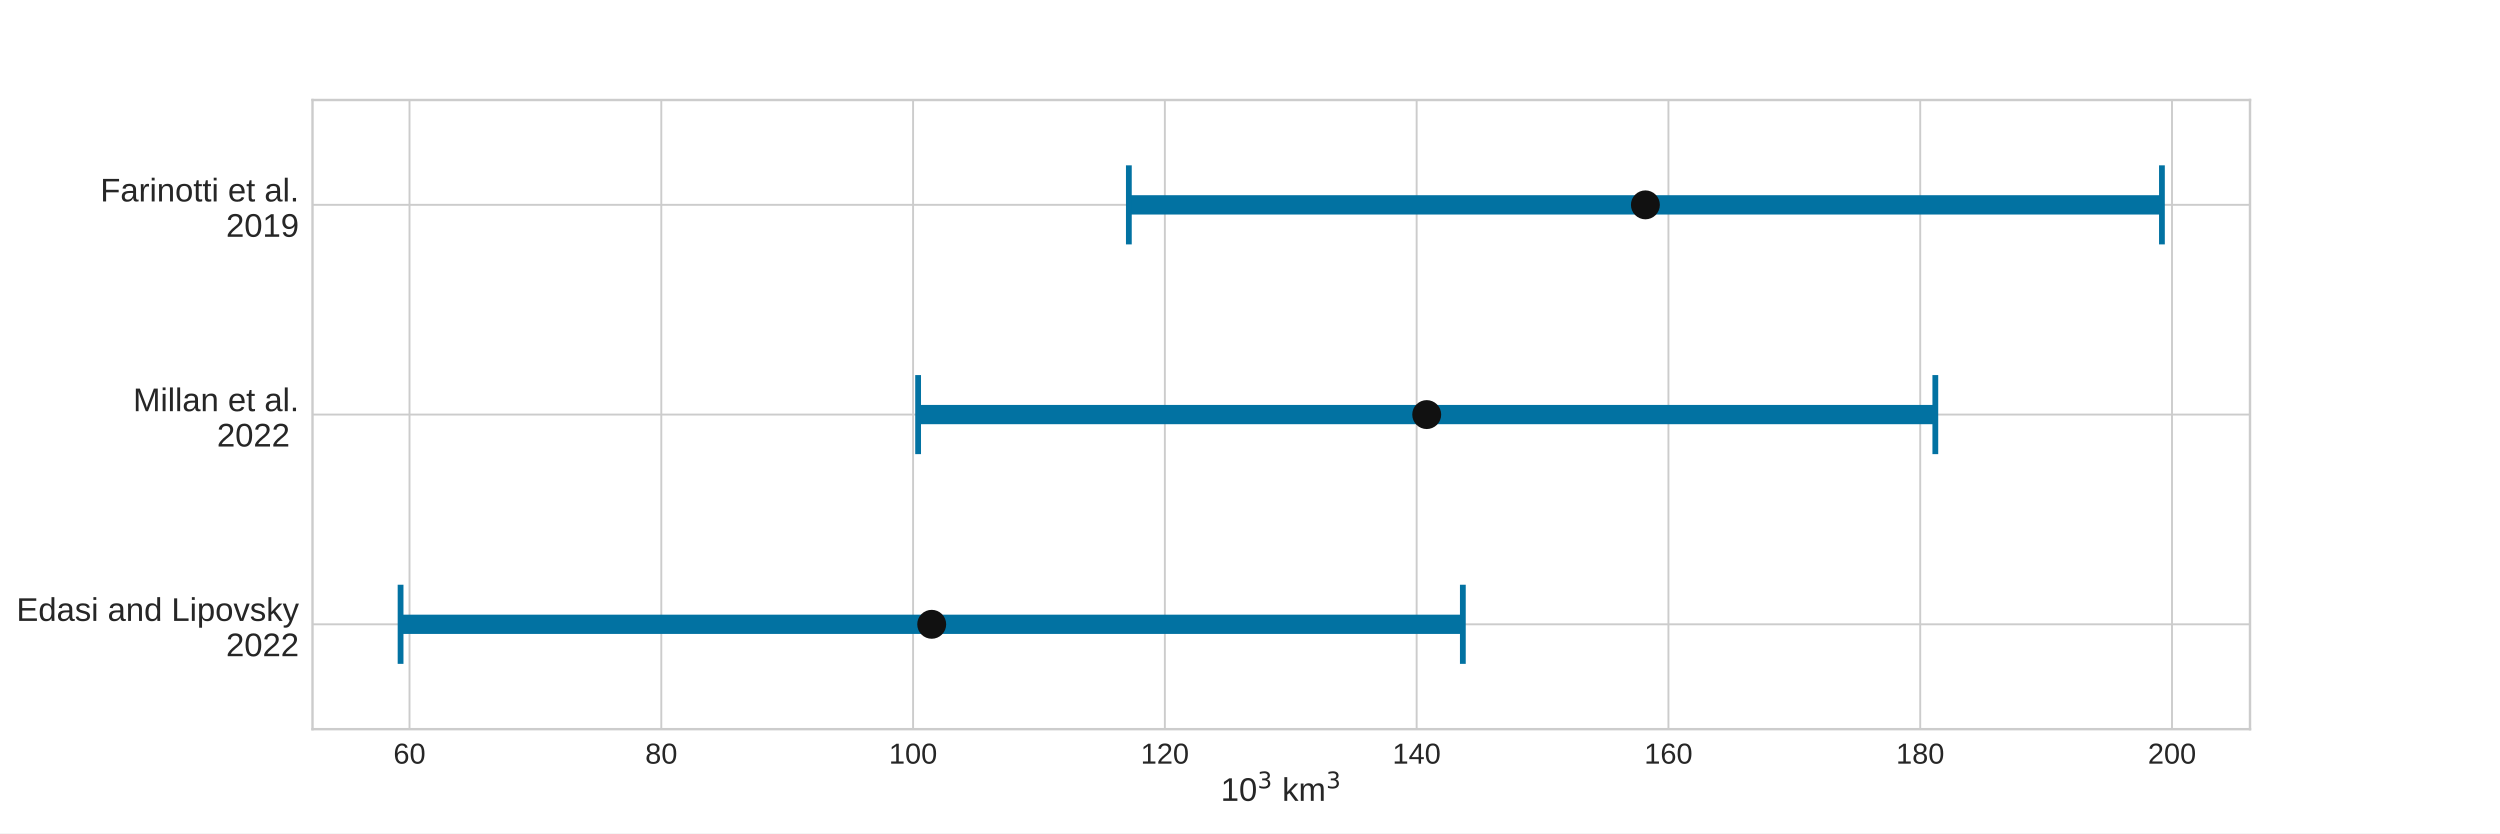
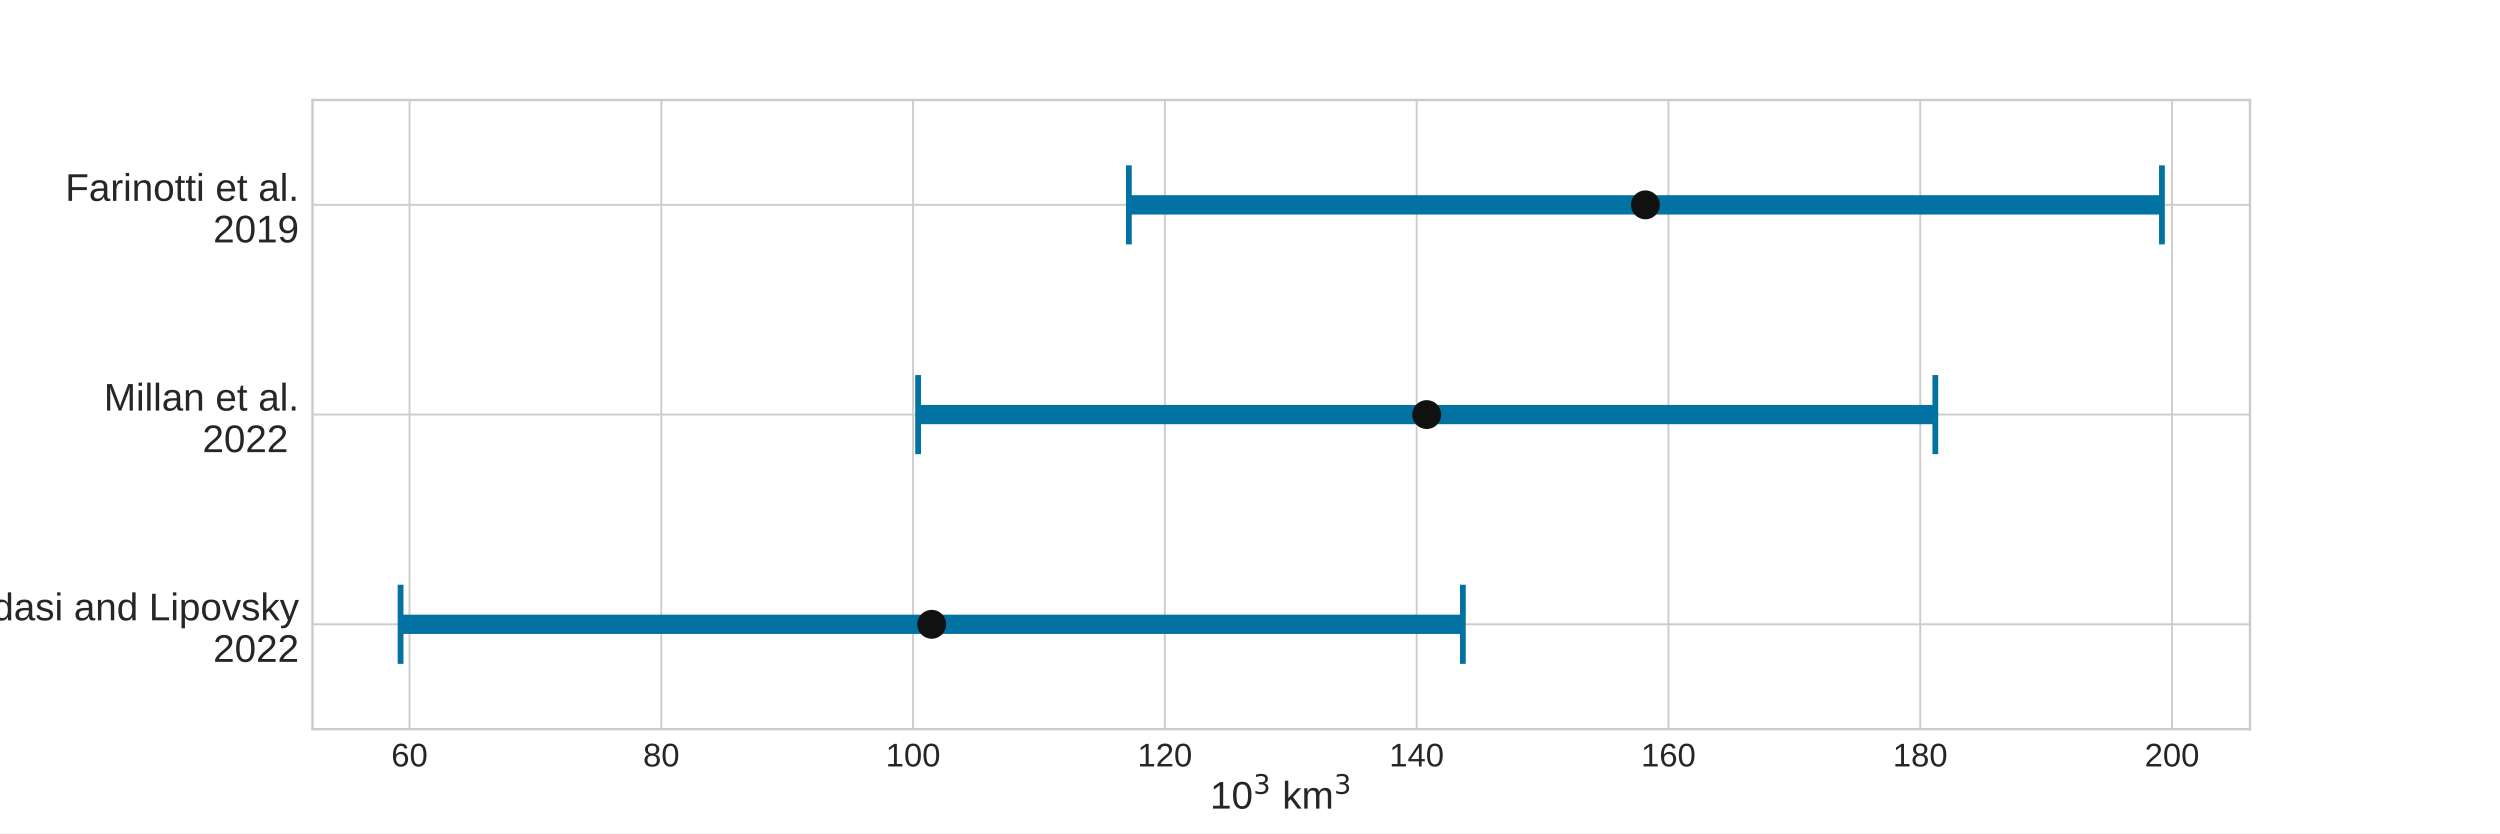
<svg xmlns="http://www.w3.org/2000/svg" xmlns:xlink="http://www.w3.org/1999/xlink" width="1296pt" height="432pt" viewBox="0 0 1296 432" version="1.1">
  <defs>
    <style type="text/css">*{stroke-linejoin: round; stroke-linecap: butt}</style>
  </defs>
  <g id="figure_1">
    <g id="patch_1">
      <path d="M 0 432  L 1296 432  L 1296 0  L 0 0  z " style="fill: #ffffff" />
    </g>
    <g id="axes_1">
      <g id="patch_2">
        <path d="M 162 378  L 1166.4 378  L 1166.4 51.84  L 162 51.84  z " style="fill: #ffffff" />
      </g>
      <g id="matplotlib.axis_1">
        <g id="xtick_1">
          <g id="line2d_1">
-             <path d="M 212.288 378  L 212.288 51.84  " clip-path="url(#p59c08db6de)" style="fill: none; stroke: #cccccc; stroke-linecap: round" />
+             <path d="M 212.288 378  L 212.288 51.84  " clip-path="url(#pfb6edce434)" style="fill: none; stroke: #cccccc; stroke-linecap: round" />
          </g>
          <g id="line2d_2" />
          <g id="text_1">
-             <g style="fill: #262626" transform="translate(203.9468 395.8703)scale(0.15 -0.15)">
+             <g style="fill: #262626" transform="translate(202.8346 397.3197)scale(0.17 -0.17)">
              <defs>
                <path id="LiberationSans-36" d="M 3278 1441  Q 3278 744 2900 340  Q 2522 -63 1856 -63  Q 1113 -63 719 490  Q 325 1044 325 2100  Q 325 3244 734 3856  Q 1144 4469 1900 4469  Q 2897 4469 3156 3572  L 2619 3475  Q 2453 4013 1894 4013  Q 1413 4013 1148 3564  Q 884 3116 884 2266  Q 1038 2550 1316 2698  Q 1594 2847 1953 2847  Q 2563 2847 2920 2465  Q 3278 2084 3278 1441  z M 2706 1416  Q 2706 1894 2472 2153  Q 2238 2413 1819 2413  Q 1425 2413 1183 2183  Q 941 1953 941 1550  Q 941 1041 1192 716  Q 1444 391 1838 391  Q 2244 391 2475 664  Q 2706 938 2706 1416  z " transform="scale(0.015625)" />
                <path id="LiberationSans-30" d="M 3309 2203  Q 3309 1100 2920 518  Q 2531 -63 1772 -63  Q 1013 -63 631 515  Q 250 1094 250 2203  Q 250 3338 620 3903  Q 991 4469 1791 4469  Q 2569 4469 2939 3897  Q 3309 3325 3309 2203  z M 2738 2203  Q 2738 3156 2517 3584  Q 2297 4013 1791 4013  Q 1272 4013 1045 3591  Q 819 3169 819 2203  Q 819 1266 1048 831  Q 1278 397 1778 397  Q 2275 397 2506 840  Q 2738 1284 2738 2203  z " transform="scale(0.015625)" />
              </defs>
              <use xlink:href="#LiberationSans-36" />
              <use xlink:href="#LiberationSans-30" x="55.615" />
            </g>
          </g>
        </g>
        <g id="xtick_2">
          <g id="line2d_3">
-             <path d="M 342.814 378  L 342.814 51.84  " clip-path="url(#p59c08db6de)" style="fill: none; stroke: #cccccc; stroke-linecap: round" />
+             <path d="M 342.814 378  L 342.814 51.84  " clip-path="url(#pfb6edce434)" style="fill: none; stroke: #cccccc; stroke-linecap: round" />
          </g>
          <g id="line2d_4" />
          <g id="text_2">
-             <g style="fill: #262626" transform="translate(334.4723 395.8703)scale(0.15 -0.15)">
+             <g style="fill: #262626" transform="translate(333.3601 397.3197)scale(0.17 -0.17)">
              <defs>
                <path id="LiberationSans-38" d="M 3281 1228  Q 3281 619 2893 278  Q 2506 -63 1781 -63  Q 1075 -63 676 271  Q 278 606 278 1222  Q 278 1653 525 1947  Q 772 2241 1156 2303  L 1156 2316  Q 797 2400 589 2681  Q 381 2963 381 3341  Q 381 3844 757 4156  Q 1134 4469 1769 4469  Q 2419 4469 2795 4162  Q 3172 3856 3172 3334  Q 3172 2956 2962 2675  Q 2753 2394 2391 2322  L 2391 2309  Q 2813 2241 3047 1952  Q 3281 1663 3281 1228  z M 2588 3303  Q 2588 4050 1769 4050  Q 1372 4050 1164 3862  Q 956 3675 956 3303  Q 956 2925 1170 2726  Q 1384 2528 1775 2528  Q 2172 2528 2380 2711  Q 2588 2894 2588 3303  z M 2697 1281  Q 2697 1691 2453 1898  Q 2209 2106 1769 2106  Q 1341 2106 1100 1882  Q 859 1659 859 1269  Q 859 359 1788 359  Q 2247 359 2472 579  Q 2697 800 2697 1281  z " transform="scale(0.015625)" />
              </defs>
              <use xlink:href="#LiberationSans-38" />
              <use xlink:href="#LiberationSans-30" x="55.615" />
            </g>
          </g>
        </g>
        <g id="xtick_3">
          <g id="line2d_5">
-             <path d="M 473.339 378  L 473.339 51.84  " clip-path="url(#p59c08db6de)" style="fill: none; stroke: #cccccc; stroke-linecap: round" />
+             <path d="M 473.339 378  L 473.339 51.84  " clip-path="url(#pfb6edce434)" style="fill: none; stroke: #cccccc; stroke-linecap: round" />
          </g>
          <g id="line2d_6" />
          <g id="text_3">
-             <g style="fill: #262626" transform="translate(460.827 395.8703)scale(0.15 -0.15)">
+             <g style="fill: #262626" transform="translate(459.1587 397.3197)scale(0.17 -0.17)">
              <defs>
                <path id="LiberationSans-31" d="M 488 0  L 488 478  L 1609 478  L 1609 3866  L 616 3156  L 616 3688  L 1656 4403  L 2175 4403  L 2175 478  L 3247 478  L 3247 0  L 488 0  z " transform="scale(0.015625)" />
              </defs>
              <use xlink:href="#LiberationSans-31" />
              <use xlink:href="#LiberationSans-30" x="55.615" />
              <use xlink:href="#LiberationSans-30" x="111.23" />
            </g>
          </g>
        </g>
        <g id="xtick_4">
          <g id="line2d_7">
-             <path d="M 603.865 378  L 603.865 51.84  " clip-path="url(#p59c08db6de)" style="fill: none; stroke: #cccccc; stroke-linecap: round" />
+             <path d="M 603.865 378  L 603.865 51.84  " clip-path="url(#pfb6edce434)" style="fill: none; stroke: #cccccc; stroke-linecap: round" />
          </g>
          <g id="line2d_8" />
          <g id="text_4">
-             <g style="fill: #262626" transform="translate(591.3525 395.8703)scale(0.15 -0.15)">
+             <g style="fill: #262626" transform="translate(589.6842 397.3197)scale(0.17 -0.17)">
              <defs>
                <path id="LiberationSans-32" d="M 322 0  L 322 397  Q 481 763 711 1042  Q 941 1322 1194 1548  Q 1447 1775 1695 1969  Q 1944 2163 2144 2356  Q 2344 2550 2467 2762  Q 2591 2975 2591 3244  Q 2591 3606 2378 3806  Q 2166 4006 1788 4006  Q 1428 4006 1195 3811  Q 963 3616 922 3263  L 347 3316  Q 409 3844 795 4156  Q 1181 4469 1788 4469  Q 2453 4469 2811 4155  Q 3169 3841 3169 3263  Q 3169 3006 3051 2753  Q 2934 2500 2703 2247  Q 2472 1994 1819 1463  Q 1459 1169 1246 933  Q 1034 697 941 478  L 3238 478  L 3238 0  L 322 0  z " transform="scale(0.015625)" />
              </defs>
              <use xlink:href="#LiberationSans-31" />
              <use xlink:href="#LiberationSans-32" x="55.615" />
              <use xlink:href="#LiberationSans-30" x="111.23" />
            </g>
          </g>
        </g>
        <g id="xtick_5">
          <g id="line2d_9">
-             <path d="M 734.39 378  L 734.39 51.84  " clip-path="url(#p59c08db6de)" style="fill: none; stroke: #cccccc; stroke-linecap: round" />
+             <path d="M 734.39 378  L 734.39 51.84  " clip-path="url(#pfb6edce434)" style="fill: none; stroke: #cccccc; stroke-linecap: round" />
          </g>
          <g id="line2d_10" />
          <g id="text_5">
-             <g style="fill: #262626" transform="translate(721.878 395.8703)scale(0.15 -0.15)">
+             <g style="fill: #262626" transform="translate(720.2097 397.3197)scale(0.17 -0.17)">
              <defs>
                <path id="LiberationSans-34" d="M 2753 997  L 2753 0  L 2222 0  L 2222 997  L 147 997  L 147 1434  L 2163 4403  L 2753 4403  L 2753 1441  L 3372 1441  L 3372 997  L 2753 997  z M 2222 3769  Q 2216 3750 2134 3603  Q 2053 3456 2013 3397  L 884 1734  L 716 1503  L 666 1441  L 2222 1441  L 2222 3769  z " transform="scale(0.015625)" />
              </defs>
              <use xlink:href="#LiberationSans-31" />
              <use xlink:href="#LiberationSans-34" x="55.615" />
              <use xlink:href="#LiberationSans-30" x="111.23" />
            </g>
          </g>
        </g>
        <g id="xtick_6">
          <g id="line2d_11">
-             <path d="M 864.916 378  L 864.916 51.84  " clip-path="url(#p59c08db6de)" style="fill: none; stroke: #cccccc; stroke-linecap: round" />
+             <path d="M 864.916 378  L 864.916 51.84  " clip-path="url(#pfb6edce434)" style="fill: none; stroke: #cccccc; stroke-linecap: round" />
          </g>
          <g id="line2d_12" />
          <g id="text_6">
-             <g style="fill: #262626" transform="translate(852.4034 395.8703)scale(0.15 -0.15)">
+             <g style="fill: #262626" transform="translate(850.7351 397.3197)scale(0.17 -0.17)">
              <use xlink:href="#LiberationSans-31" />
              <use xlink:href="#LiberationSans-36" x="55.615" />
              <use xlink:href="#LiberationSans-30" x="111.23" />
            </g>
          </g>
        </g>
        <g id="xtick_7">
          <g id="line2d_13">
-             <path d="M 995.441 378  L 995.441 51.84  " clip-path="url(#p59c08db6de)" style="fill: none; stroke: #cccccc; stroke-linecap: round" />
+             <path d="M 995.441 378  L 995.441 51.84  " clip-path="url(#pfb6edce434)" style="fill: none; stroke: #cccccc; stroke-linecap: round" />
          </g>
          <g id="line2d_14" />
          <g id="text_7">
-             <g style="fill: #262626" transform="translate(982.9289 395.8703)scale(0.15 -0.15)">
+             <g style="fill: #262626" transform="translate(981.2606 397.3197)scale(0.17 -0.17)">
              <use xlink:href="#LiberationSans-31" />
              <use xlink:href="#LiberationSans-38" x="55.615" />
              <use xlink:href="#LiberationSans-30" x="111.23" />
            </g>
          </g>
        </g>
        <g id="xtick_8">
          <g id="line2d_15">
-             <path d="M 1125.966 378  L 1125.966 51.84  " clip-path="url(#p59c08db6de)" style="fill: none; stroke: #cccccc; stroke-linecap: round" />
+             <path d="M 1125.966 378  L 1125.966 51.84  " clip-path="url(#pfb6edce434)" style="fill: none; stroke: #cccccc; stroke-linecap: round" />
          </g>
          <g id="line2d_16" />
          <g id="text_8">
-             <g style="fill: #262626" transform="translate(1113.454 395.8703)scale(0.15 -0.15)">
+             <g style="fill: #262626" transform="translate(1111.786 397.3197)scale(0.17 -0.17)">
              <use xlink:href="#LiberationSans-32" />
              <use xlink:href="#LiberationSans-30" x="55.615" />
              <use xlink:href="#LiberationSans-30" x="111.23" />
            </g>
          </g>
        </g>
        <g id="text_9">
-           <g style="fill: #262626" transform="translate(632.835 415.3025)scale(0.17 -0.17)">
+           <g style="fill: #262626" transform="translate(627.3 419.3409)scale(0.2 -0.2)">
            <defs>
              <path id="DejaVuSans-33" d="M 2597 2516  Q 3050 2419 3304 2112  Q 3559 1806 3559 1356  Q 3559 666 3084 287  Q 2609 -91 1734 -91  Q 1441 -91 1130 -33  Q 819 25 488 141  L 488 750  Q 750 597 1062 519  Q 1375 441 1716 441  Q 2309 441 2620 675  Q 2931 909 2931 1356  Q 2931 1769 2642 2001  Q 2353 2234 1838 2234  L 1294 2234  L 1294 2753  L 1863 2753  Q 2328 2753 2575 2939  Q 2822 3125 2822 3475  Q 2822 3834 2567 4026  Q 2313 4219 1838 4219  Q 1578 4219 1281 4162  Q 984 4106 628 3988  L 628 4550  Q 988 4650 1302 4700  Q 1616 4750 1894 4750  Q 2613 4750 3031 4423  Q 3450 4097 3450 3541  Q 3450 3153 3228 2886  Q 3006 2619 2597 2516  z " transform="scale(0.015625)" />
              <path id="LiberationSans-20" transform="scale(0.015625)" />
              <path id="LiberationSans-6b" d="M 2550 0  L 1406 1544  L 994 1203  L 994 0  L 431 0  L 431 4638  L 994 4638  L 994 1741  L 2478 3381  L 3138 3381  L 1766 1928  L 3209 0  L 2550 0  z " transform="scale(0.015625)" />
              <path id="LiberationSans-6d" d="M 2400 0  L 2400 2144  Q 2400 2634 2265 2821  Q 2131 3009 1781 3009  Q 1422 3009 1212 2734  Q 1003 2459 1003 1959  L 1003 0  L 444 0  L 444 2659  Q 444 3250 425 3381  L 956 3381  Q 959 3366 962 3297  Q 966 3228 970 3139  Q 975 3050 981 2803  L 991 2803  Q 1172 3163 1406 3303  Q 1641 3444 1978 3444  Q 2363 3444 2586 3291  Q 2809 3138 2897 2803  L 2906 2803  Q 3081 3144 3329 3294  Q 3578 3444 3931 3444  Q 4444 3444 4676 3166  Q 4909 2888 4909 2253  L 4909 0  L 4353 0  L 4353 2144  Q 4353 2634 4218 2821  Q 4084 3009 3734 3009  Q 3366 3009 3161 2736  Q 2956 2463 2956 1959  L 2956 0  L 2400 0  z " transform="scale(0.015625)" />
            </defs>
            <use xlink:href="#LiberationSans-31" transform="translate(0 0.765625)" />
            <use xlink:href="#LiberationSans-30" transform="translate(55.61523 0.765625)" />
            <use xlink:href="#DejaVuSans-33" transform="translate(112.1875 39.04688)scale(0.7)" />
            <use xlink:href="#LiberationSans-20" transform="translate(159.458 0.765625)" />
            <use xlink:href="#LiberationSans-6b" transform="translate(187.2412 0.765625)" />
            <use xlink:href="#LiberationSans-6d" transform="translate(237.2412 0.765625)" />
            <use xlink:href="#DejaVuSans-33" transform="translate(321.499 39.04688)scale(0.7)" />
          </g>
        </g>
      </g>
      <g id="matplotlib.axis_2">
        <g id="ytick_1">
          <g id="line2d_17">
-             <path d="M 162 323.64  L 1166.4 323.64  " clip-path="url(#p59c08db6de)" style="fill: none; stroke: #cccccc; stroke-linecap: round" />
+             <path d="M 162 323.64  L 1166.4 323.64  " clip-path="url(#pfb6edce434)" style="fill: none; stroke: #cccccc; stroke-linecap: round" />
          </g>
          <g id="line2d_18" />
          <g id="text_10">
-             <g style="fill: #262626" transform="translate(8.531719 321.8763)scale(0.17 -0.17)">
+             <g style="fill: #262626" transform="translate(-17.31563 321.565)scale(0.2 -0.2)">
              <defs>
                <path id="LiberationSans-45" d="M 525 0  L 525 4403  L 3866 4403  L 3866 3916  L 1122 3916  L 1122 2503  L 3678 2503  L 3678 2022  L 1122 2022  L 1122 488  L 3994 488  L 3994 0  L 525 0  z " transform="scale(0.015625)" />
                <path id="LiberationSans-64" d="M 2566 544  Q 2409 219 2151 78  Q 1894 -63 1513 -63  Q 872 -63 570 368  Q 269 800 269 1675  Q 269 3444 1513 3444  Q 1897 3444 2153 3303  Q 2409 3163 2566 2856  L 2572 2856  L 2566 3234  L 2566 4638  L 3128 4638  L 3128 697  Q 3128 169 3147 0  L 2609 0  Q 2600 50 2589 231  Q 2578 413 2578 544  L 2566 544  z M 859 1694  Q 859 984 1046 678  Q 1234 372 1656 372  Q 2134 372 2350 703  Q 2566 1034 2566 1731  Q 2566 2403 2350 2715  Q 2134 3028 1663 3028  Q 1238 3028 1048 2714  Q 859 2400 859 1694  z " transform="scale(0.015625)" />
                <path id="LiberationSans-61" d="M 1294 -63  Q 784 -63 528 206  Q 272 475 272 944  Q 272 1469 617 1750  Q 963 2031 1731 2050  L 2491 2063  L 2491 2247  Q 2491 2659 2316 2837  Q 2141 3016 1766 3016  Q 1388 3016 1216 2887  Q 1044 2759 1009 2478  L 422 2531  Q 566 3444 1778 3444  Q 2416 3444 2737 3151  Q 3059 2859 3059 2306  L 3059 850  Q 3059 600 3125 473  Q 3191 347 3375 347  Q 3456 347 3559 369  L 3559 19  Q 3347 -31 3125 -31  Q 2813 -31 2670 133  Q 2528 297 2509 647  L 2491 647  Q 2275 259 1989 98  Q 1703 -63 1294 -63  z M 1422 359  Q 1731 359 1972 500  Q 2213 641 2352 886  Q 2491 1131 2491 1391  L 2491 1669  L 1875 1656  Q 1478 1650 1273 1575  Q 1069 1500 959 1344  Q 850 1188 850 934  Q 850 659 998 509  Q 1147 359 1422 359  z " transform="scale(0.015625)" />
                <path id="LiberationSans-73" d="M 2969 934  Q 2969 456 2608 196  Q 2247 -63 1597 -63  Q 966 -63 623 145  Q 281 353 178 794  L 675 891  Q 747 619 972 492  Q 1197 366 1597 366  Q 2025 366 2223 497  Q 2422 628 2422 891  Q 2422 1091 2284 1216  Q 2147 1341 1841 1422  L 1438 1528  Q 953 1653 748 1773  Q 544 1894 428 2066  Q 313 2238 313 2488  Q 313 2950 642 3192  Q 972 3434 1603 3434  Q 2163 3434 2492 3237  Q 2822 3041 2909 2606  L 2403 2544  Q 2356 2769 2151 2889  Q 1947 3009 1603 3009  Q 1222 3009 1040 2893  Q 859 2778 859 2544  Q 859 2400 934 2306  Q 1009 2213 1156 2147  Q 1303 2081 1775 1966  Q 2222 1853 2419 1758  Q 2616 1663 2730 1547  Q 2844 1431 2906 1279  Q 2969 1128 2969 934  z " transform="scale(0.015625)" />
                <path id="LiberationSans-69" d="M 428 4100  L 428 4638  L 991 4638  L 991 4100  L 428 4100  z M 428 0  L 428 3381  L 991 3381  L 991 0  L 428 0  z " transform="scale(0.015625)" />
                <path id="LiberationSans-6e" d="M 2578 0  L 2578 2144  Q 2578 2478 2512 2662  Q 2447 2847 2303 2928  Q 2159 3009 1881 3009  Q 1475 3009 1240 2731  Q 1006 2453 1006 1959  L 1006 0  L 444 0  L 444 2659  Q 444 3250 425 3381  L 956 3381  Q 959 3366 962 3297  Q 966 3228 970 3139  Q 975 3050 981 2803  L 991 2803  Q 1184 3153 1439 3298  Q 1694 3444 2072 3444  Q 2628 3444 2886 3167  Q 3144 2891 3144 2253  L 3144 0  L 2578 0  z " transform="scale(0.015625)" />
                <path id="LiberationSans-4c" d="M 525 0  L 525 4403  L 1122 4403  L 1122 488  L 3347 488  L 3347 0  L 525 0  z " transform="scale(0.015625)" />
                <path id="LiberationSans-70" d="M 3291 1706  Q 3291 -63 2047 -63  Q 1266 -63 997 525  L 981 525  Q 994 500 994 -6  L 994 -1328  L 431 -1328  L 431 2691  Q 431 3213 413 3381  L 956 3381  Q 959 3369 965 3292  Q 972 3216 980 3056  Q 988 2897 988 2838  L 1000 2838  Q 1150 3150 1397 3295  Q 1644 3441 2047 3441  Q 2672 3441 2981 3022  Q 3291 2603 3291 1706  z M 2700 1694  Q 2700 2400 2509 2703  Q 2319 3006 1903 3006  Q 1569 3006 1380 2865  Q 1191 2725 1092 2426  Q 994 2128 994 1650  Q 994 984 1206 668  Q 1419 353 1897 353  Q 2316 353 2508 661  Q 2700 969 2700 1694  z " transform="scale(0.015625)" />
                <path id="LiberationSans-6f" d="M 3291 1694  Q 3291 806 2900 371  Q 2509 -63 1766 -63  Q 1025 -63 647 389  Q 269 841 269 1694  Q 269 3444 1784 3444  Q 2559 3444 2925 3017  Q 3291 2591 3291 1694  z M 2700 1694  Q 2700 2394 2492 2711  Q 2284 3028 1794 3028  Q 1300 3028 1079 2704  Q 859 2381 859 1694  Q 859 1025 1076 689  Q 1294 353 1759 353  Q 2266 353 2483 678  Q 2700 1003 2700 1694  z " transform="scale(0.015625)" />
                <path id="LiberationSans-76" d="M 1916 0  L 1250 0  L 22 3381  L 622 3381  L 1366 1181  Q 1406 1056 1581 441  L 1691 806  L 1813 1175  L 2581 3381  L 3178 3381  L 1916 0  z " transform="scale(0.015625)" />
                <path id="LiberationSans-79" d="M 597 -1328  Q 366 -1328 209 -1294  L 209 -872  Q 328 -891 472 -891  Q 997 -891 1303 -119  L 1356 16  L 16 3381  L 616 3381  L 1328 1513  Q 1344 1469 1366 1408  Q 1388 1347 1506 1000  Q 1625 653 1634 613  L 1853 1228  L 2594 3381  L 3188 3381  L 1888 0  Q 1678 -541 1497 -805  Q 1316 -1069 1095 -1198  Q 875 -1328 597 -1328  z " transform="scale(0.015625)" />
              </defs>
              <use xlink:href="#LiberationSans-45" />
              <use xlink:href="#LiberationSans-64" x="66.699" />
              <use xlink:href="#LiberationSans-61" x="122.314" />
              <use xlink:href="#LiberationSans-73" x="177.93" />
              <use xlink:href="#LiberationSans-69" x="227.93" />
              <use xlink:href="#LiberationSans-20" x="250.146" />
              <use xlink:href="#LiberationSans-61" x="277.93" />
              <use xlink:href="#LiberationSans-6e" x="333.545" />
              <use xlink:href="#LiberationSans-64" x="389.16" />
              <use xlink:href="#LiberationSans-20" x="444.775" />
              <use xlink:href="#LiberationSans-4c" x="472.559" />
              <use xlink:href="#LiberationSans-69" x="528.174" />
              <use xlink:href="#LiberationSans-70" x="550.391" />
              <use xlink:href="#LiberationSans-6f" x="606.006" />
              <use xlink:href="#LiberationSans-76" x="661.621" />
              <use xlink:href="#LiberationSans-73" x="711.621" />
              <use xlink:href="#LiberationSans-6b" x="761.621" />
              <use xlink:href="#LiberationSans-79" x="811.621" />
            </g>
-             <g style="fill: #262626" transform="translate(117.1856 340.1874)scale(0.17 -0.17)">
+             <g style="fill: #262626" transform="translate(110.5125 343.1075)scale(0.2 -0.2)">
              <use xlink:href="#LiberationSans-32" />
              <use xlink:href="#LiberationSans-30" x="55.615" />
              <use xlink:href="#LiberationSans-32" x="111.23" />
              <use xlink:href="#LiberationSans-32" x="166.846" />
            </g>
          </g>
        </g>
        <g id="ytick_2">
          <g id="line2d_19">
-             <path d="M 162 214.92  L 1166.4 214.92  " clip-path="url(#p59c08db6de)" style="fill: none; stroke: #cccccc; stroke-linecap: round" />
+             <path d="M 162 214.92  L 1166.4 214.92  " clip-path="url(#pfb6edce434)" style="fill: none; stroke: #cccccc; stroke-linecap: round" />
          </g>
          <g id="line2d_20" />
          <g id="text_11">
-             <g style="fill: #262626" transform="translate(69.02516 213.1562)scale(0.17 -0.17)">
+             <g style="fill: #262626" transform="translate(53.85312 212.845)scale(0.2 -0.2)">
              <defs>
                <path id="LiberationSans-4d" d="M 4269 0  L 4269 2938  Q 4269 3425 4297 3875  Q 4144 3316 4022 3000  L 2884 0  L 2466 0  L 1313 3000  L 1138 3531  L 1034 3875  L 1044 3528  L 1056 2938  L 1056 0  L 525 0  L 525 4403  L 1309 4403  L 2481 1350  Q 2544 1166 2601 955  Q 2659 744 2678 650  Q 2703 775 2783 1029  Q 2863 1284 2891 1350  L 4041 4403  L 4806 4403  L 4806 0  L 4269 0  z " transform="scale(0.015625)" />
                <path id="LiberationSans-6c" d="M 431 0  L 431 4638  L 994 4638  L 994 0  L 431 0  z " transform="scale(0.015625)" />
                <path id="LiberationSans-65" d="M 863 1572  Q 863 991 1103 675  Q 1344 359 1806 359  Q 2172 359 2392 506  Q 2613 653 2691 878  L 3184 738  Q 2881 -63 1806 -63  Q 1056 -63 664 384  Q 272 831 272 1713  Q 272 2550 664 2997  Q 1056 3444 1784 3444  Q 3275 3444 3275 1647  L 3275 1572  L 863 1572  z M 2694 2003  Q 2647 2538 2422 2783  Q 2197 3028 1775 3028  Q 1366 3028 1127 2754  Q 888 2481 869 2003  L 2694 2003  z " transform="scale(0.015625)" />
                <path id="LiberationSans-74" d="M 1731 25  Q 1453 -50 1163 -50  Q 488 -50 488 716  L 488 2972  L 97 2972  L 97 3381  L 509 3381  L 675 4138  L 1050 4138  L 1050 3381  L 1675 3381  L 1675 2972  L 1050 2972  L 1050 838  Q 1050 594 1129 495  Q 1209 397 1406 397  Q 1519 397 1731 441  L 1731 25  z " transform="scale(0.015625)" />
                <path id="LiberationSans-2e" d="M 584 0  L 584 684  L 1194 684  L 1194 0  L 584 0  z " transform="scale(0.015625)" />
              </defs>
              <use xlink:href="#LiberationSans-4d" />
              <use xlink:href="#LiberationSans-69" x="83.301" />
              <use xlink:href="#LiberationSans-6c" x="105.518" />
              <use xlink:href="#LiberationSans-6c" x="127.734" />
              <use xlink:href="#LiberationSans-61" x="149.951" />
              <use xlink:href="#LiberationSans-6e" x="205.566" />
              <use xlink:href="#LiberationSans-20" x="261.182" />
              <use xlink:href="#LiberationSans-65" x="288.965" />
              <use xlink:href="#LiberationSans-74" x="344.58" />
              <use xlink:href="#LiberationSans-20" x="372.363" />
              <use xlink:href="#LiberationSans-61" x="400.146" />
              <use xlink:href="#LiberationSans-6c" x="455.762" />
              <use xlink:href="#LiberationSans-2e" x="477.979" />
            </g>
-             <g style="fill: #262626" transform="translate(112.4628 231.4674)scale(0.17 -0.17)">
+             <g style="fill: #262626" transform="translate(104.9562 234.3875)scale(0.2 -0.2)">
              <use xlink:href="#LiberationSans-32" />
              <use xlink:href="#LiberationSans-30" x="55.615" />
              <use xlink:href="#LiberationSans-32" x="111.23" />
              <use xlink:href="#LiberationSans-32" x="166.846" />
              <use xlink:href="#LiberationSans-20" x="222.461" />
            </g>
          </g>
        </g>
        <g id="ytick_3">
          <g id="line2d_21">
-             <path d="M 162 106.2  L 1166.4 106.2  " clip-path="url(#p59c08db6de)" style="fill: none; stroke: #cccccc; stroke-linecap: round" />
+             <path d="M 162 106.2  L 1166.4 106.2  " clip-path="url(#pfb6edce434)" style="fill: none; stroke: #cccccc; stroke-linecap: round" />
          </g>
          <g id="line2d_22" />
          <g id="text_12">
-             <g style="fill: #262626" transform="translate(52.01984 104.4363)scale(0.17 -0.17)">
+             <g style="fill: #262626" transform="translate(33.84687 104.125)scale(0.2 -0.2)">
              <defs>
                <path id="LiberationSans-46" d="M 1122 3916  L 1122 2278  L 3578 2278  L 3578 1784  L 1122 1784  L 1122 0  L 525 0  L 525 4403  L 3653 4403  L 3653 3916  L 1122 3916  z " transform="scale(0.015625)" />
                <path id="LiberationSans-72" d="M 444 0  L 444 2594  Q 444 2950 425 3381  L 956 3381  Q 981 2806 981 2691  L 994 2691  Q 1128 3125 1303 3284  Q 1478 3444 1797 3444  Q 1909 3444 2025 3413  L 2025 2897  Q 1913 2928 1725 2928  Q 1375 2928 1190 2626  Q 1006 2325 1006 1763  L 1006 0  L 444 0  z " transform="scale(0.015625)" />
              </defs>
              <use xlink:href="#LiberationSans-46" />
              <use xlink:href="#LiberationSans-61" x="61.084" />
              <use xlink:href="#LiberationSans-72" x="116.699" />
              <use xlink:href="#LiberationSans-69" x="150" />
              <use xlink:href="#LiberationSans-6e" x="172.217" />
              <use xlink:href="#LiberationSans-6f" x="227.832" />
              <use xlink:href="#LiberationSans-74" x="283.447" />
              <use xlink:href="#LiberationSans-74" x="311.23" />
              <use xlink:href="#LiberationSans-69" x="339.014" />
              <use xlink:href="#LiberationSans-20" x="361.23" />
              <use xlink:href="#LiberationSans-65" x="389.014" />
              <use xlink:href="#LiberationSans-74" x="444.629" />
              <use xlink:href="#LiberationSans-20" x="472.412" />
              <use xlink:href="#LiberationSans-61" x="500.195" />
              <use xlink:href="#LiberationSans-6c" x="555.811" />
              <use xlink:href="#LiberationSans-2e" x="578.027" />
            </g>
-             <g style="fill: #262626" transform="translate(117.1856 122.7474)scale(0.17 -0.17)">
+             <g style="fill: #262626" transform="translate(110.5125 125.6675)scale(0.2 -0.2)">
              <defs>
                <path id="LiberationSans-39" d="M 3256 2291  Q 3256 1156 2842 546  Q 2428 -63 1663 -63  Q 1147 -63 836 154  Q 525 372 391 856  L 928 941  Q 1097 391 1672 391  Q 2156 391 2422 841  Q 2688 1291 2700 2125  Q 2575 1844 2272 1673  Q 1969 1503 1606 1503  Q 1013 1503 656 1909  Q 300 2316 300 2988  Q 300 3678 687 4073  Q 1075 4469 1766 4469  Q 2500 4469 2878 3925  Q 3256 3381 3256 2291  z M 2644 2834  Q 2644 3366 2400 3689  Q 2156 4013 1747 4013  Q 1341 4013 1106 3736  Q 872 3459 872 2988  Q 872 2506 1106 2226  Q 1341 1947 1741 1947  Q 1984 1947 2193 2058  Q 2403 2169 2523 2372  Q 2644 2575 2644 2834  z " transform="scale(0.015625)" />
              </defs>
              <use xlink:href="#LiberationSans-32" />
              <use xlink:href="#LiberationSans-30" x="55.615" />
              <use xlink:href="#LiberationSans-31" x="111.23" />
              <use xlink:href="#LiberationSans-39" x="166.846" />
            </g>
          </g>
        </g>
      </g>
      <g id="LineCollection_1">
-         <path d="M 207.655 323.64  L 758.341 323.64  " clip-path="url(#p59c08db6de)" style="fill: none; stroke: #0272a2; stroke-width: 10" />
-         <path d="M 475.95 214.92  L 1003.273 214.92  " clip-path="url(#p59c08db6de)" style="fill: none; stroke: #0272a2; stroke-width: 10" />
-         <path d="M 585.199 106.2  L 1120.745 106.2  " clip-path="url(#p59c08db6de)" style="fill: none; stroke: #0272a2; stroke-width: 10" />
+         <path d="M 207.655 323.64  L 758.341 323.64  " clip-path="url(#pfb6edce434)" style="fill: none; stroke: #0272a2; stroke-width: 10" />
+         <path d="M 475.95 214.92  L 1003.273 214.92  " clip-path="url(#pfb6edce434)" style="fill: none; stroke: #0272a2; stroke-width: 10" />
+         <path d="M 585.199 106.2  L 1120.745 106.2  " clip-path="url(#pfb6edce434)" style="fill: none; stroke: #0272a2; stroke-width: 10" />
      </g>
      <g id="line2d_23">
        <defs>
-           <path id="m26b3d19103" d="M 0 20.5  L 0 -20.5  " style="stroke: #0272a2; stroke-width: 3" />
+           <path id="m6cd6d0552f" d="M 0 20.5  L 0 -20.5  " style="stroke: #0272a2; stroke-width: 3" />
        </defs>
-         <g clip-path="url(#p59c08db6de)">
-           <use xlink:href="#m26b3d19103" x="207.655" y="323.64" style="fill: #0272a2; stroke: #0272a2; stroke-width: 3" />
-           <use xlink:href="#m26b3d19103" x="475.95" y="214.92" style="fill: #0272a2; stroke: #0272a2; stroke-width: 3" />
-           <use xlink:href="#m26b3d19103" x="585.199" y="106.2" style="fill: #0272a2; stroke: #0272a2; stroke-width: 3" />
+         <g clip-path="url(#pfb6edce434)">
+           <use xlink:href="#m6cd6d0552f" x="207.655" y="323.64" style="fill: #0272a2; stroke: #0272a2; stroke-width: 3" />
+           <use xlink:href="#m6cd6d0552f" x="475.95" y="214.92" style="fill: #0272a2; stroke: #0272a2; stroke-width: 3" />
+           <use xlink:href="#m6cd6d0552f" x="585.199" y="106.2" style="fill: #0272a2; stroke: #0272a2; stroke-width: 3" />
        </g>
      </g>
      <g id="line2d_24">
-         <g clip-path="url(#p59c08db6de)">
-           <use xlink:href="#m26b3d19103" x="758.341" y="323.64" style="fill: #0272a2; stroke: #0272a2; stroke-width: 3" />
-           <use xlink:href="#m26b3d19103" x="1003.273" y="214.92" style="fill: #0272a2; stroke: #0272a2; stroke-width: 3" />
-           <use xlink:href="#m26b3d19103" x="1120.745" y="106.2" style="fill: #0272a2; stroke: #0272a2; stroke-width: 3" />
+         <g clip-path="url(#pfb6edce434)">
+           <use xlink:href="#m6cd6d0552f" x="758.341" y="323.64" style="fill: #0272a2; stroke: #0272a2; stroke-width: 3" />
+           <use xlink:href="#m6cd6d0552f" x="1003.273" y="214.92" style="fill: #0272a2; stroke: #0272a2; stroke-width: 3" />
+           <use xlink:href="#m6cd6d0552f" x="1120.745" y="106.2" style="fill: #0272a2; stroke: #0272a2; stroke-width: 3" />
        </g>
      </g>
      <g id="line2d_25">
        <defs>
-           <path id="md25be88cd0" d="M 0 7.5  C 1.989 7.5 3.897 6.71 5.303 5.303  C 6.71 3.897 7.5 1.989 7.5 0  C 7.5 -1.989 6.71 -3.897 5.303 -5.303  C 3.897 -6.71 1.989 -7.5 0 -7.5  C -1.989 -7.5 -3.897 -6.71 -5.303 -5.303  C -6.71 -3.897 -7.5 -1.989 -7.5 0  C -7.5 1.989 -6.71 3.897 -5.303 5.303  C -3.897 6.71 -1.989 7.5 0 7.5  z " />
+           <path id="m84a618c4c6" d="M 0 7.5  C 1.989 7.5 3.897 6.71 5.303 5.303  C 6.71 3.897 7.5 1.989 7.5 0  C 7.5 -1.989 6.71 -3.897 5.303 -5.303  C 3.897 -6.71 1.989 -7.5 0 -7.5  C -1.989 -7.5 -3.897 -6.71 -5.303 -5.303  C -6.71 -3.897 -7.5 -1.989 -7.5 0  C -7.5 1.989 -6.71 3.897 -5.303 5.303  C -3.897 6.71 -1.989 7.5 0 7.5  z " />
        </defs>
-         <g clip-path="url(#p59c08db6de)">
-           <use xlink:href="#md25be88cd0" x="482.998" y="323.64" style="fill: #111111" />
-           <use xlink:href="#md25be88cd0" x="739.611" y="214.92" style="fill: #111111" />
-           <use xlink:href="#md25be88cd0" x="852.972" y="106.2" style="fill: #111111" />
+         <g clip-path="url(#pfb6edce434)">
+           <use xlink:href="#m84a618c4c6" x="482.998" y="323.64" style="fill: #111111" />
+           <use xlink:href="#m84a618c4c6" x="739.611" y="214.92" style="fill: #111111" />
+           <use xlink:href="#m84a618c4c6" x="852.972" y="106.2" style="fill: #111111" />
        </g>
      </g>
      <g id="patch_3">
        <path d="M 162 378  L 162 51.84  " style="fill: none; stroke: #cccccc; stroke-width: 1.25; stroke-linejoin: miter; stroke-linecap: square" />
      </g>
      <g id="patch_4">
        <path d="M 1166.4 378  L 1166.4 51.84  " style="fill: none; stroke: #cccccc; stroke-width: 1.25; stroke-linejoin: miter; stroke-linecap: square" />
      </g>
      <g id="patch_5">
        <path d="M 162 378  L 1166.4 378  " style="fill: none; stroke: #cccccc; stroke-width: 1.25; stroke-linejoin: miter; stroke-linecap: square" />
      </g>
      <g id="patch_6">
        <path d="M 162 51.84  L 1166.4 51.84  " style="fill: none; stroke: #cccccc; stroke-width: 1.25; stroke-linejoin: miter; stroke-linecap: square" />
      </g>
    </g>
  </g>
  <defs>
-     <clipPath id="p59c08db6de">
+     <clipPath id="pfb6edce434">
      <rect x="162" y="51.84" width="1004.4" height="326.16" />
    </clipPath>
  </defs>
</svg>
